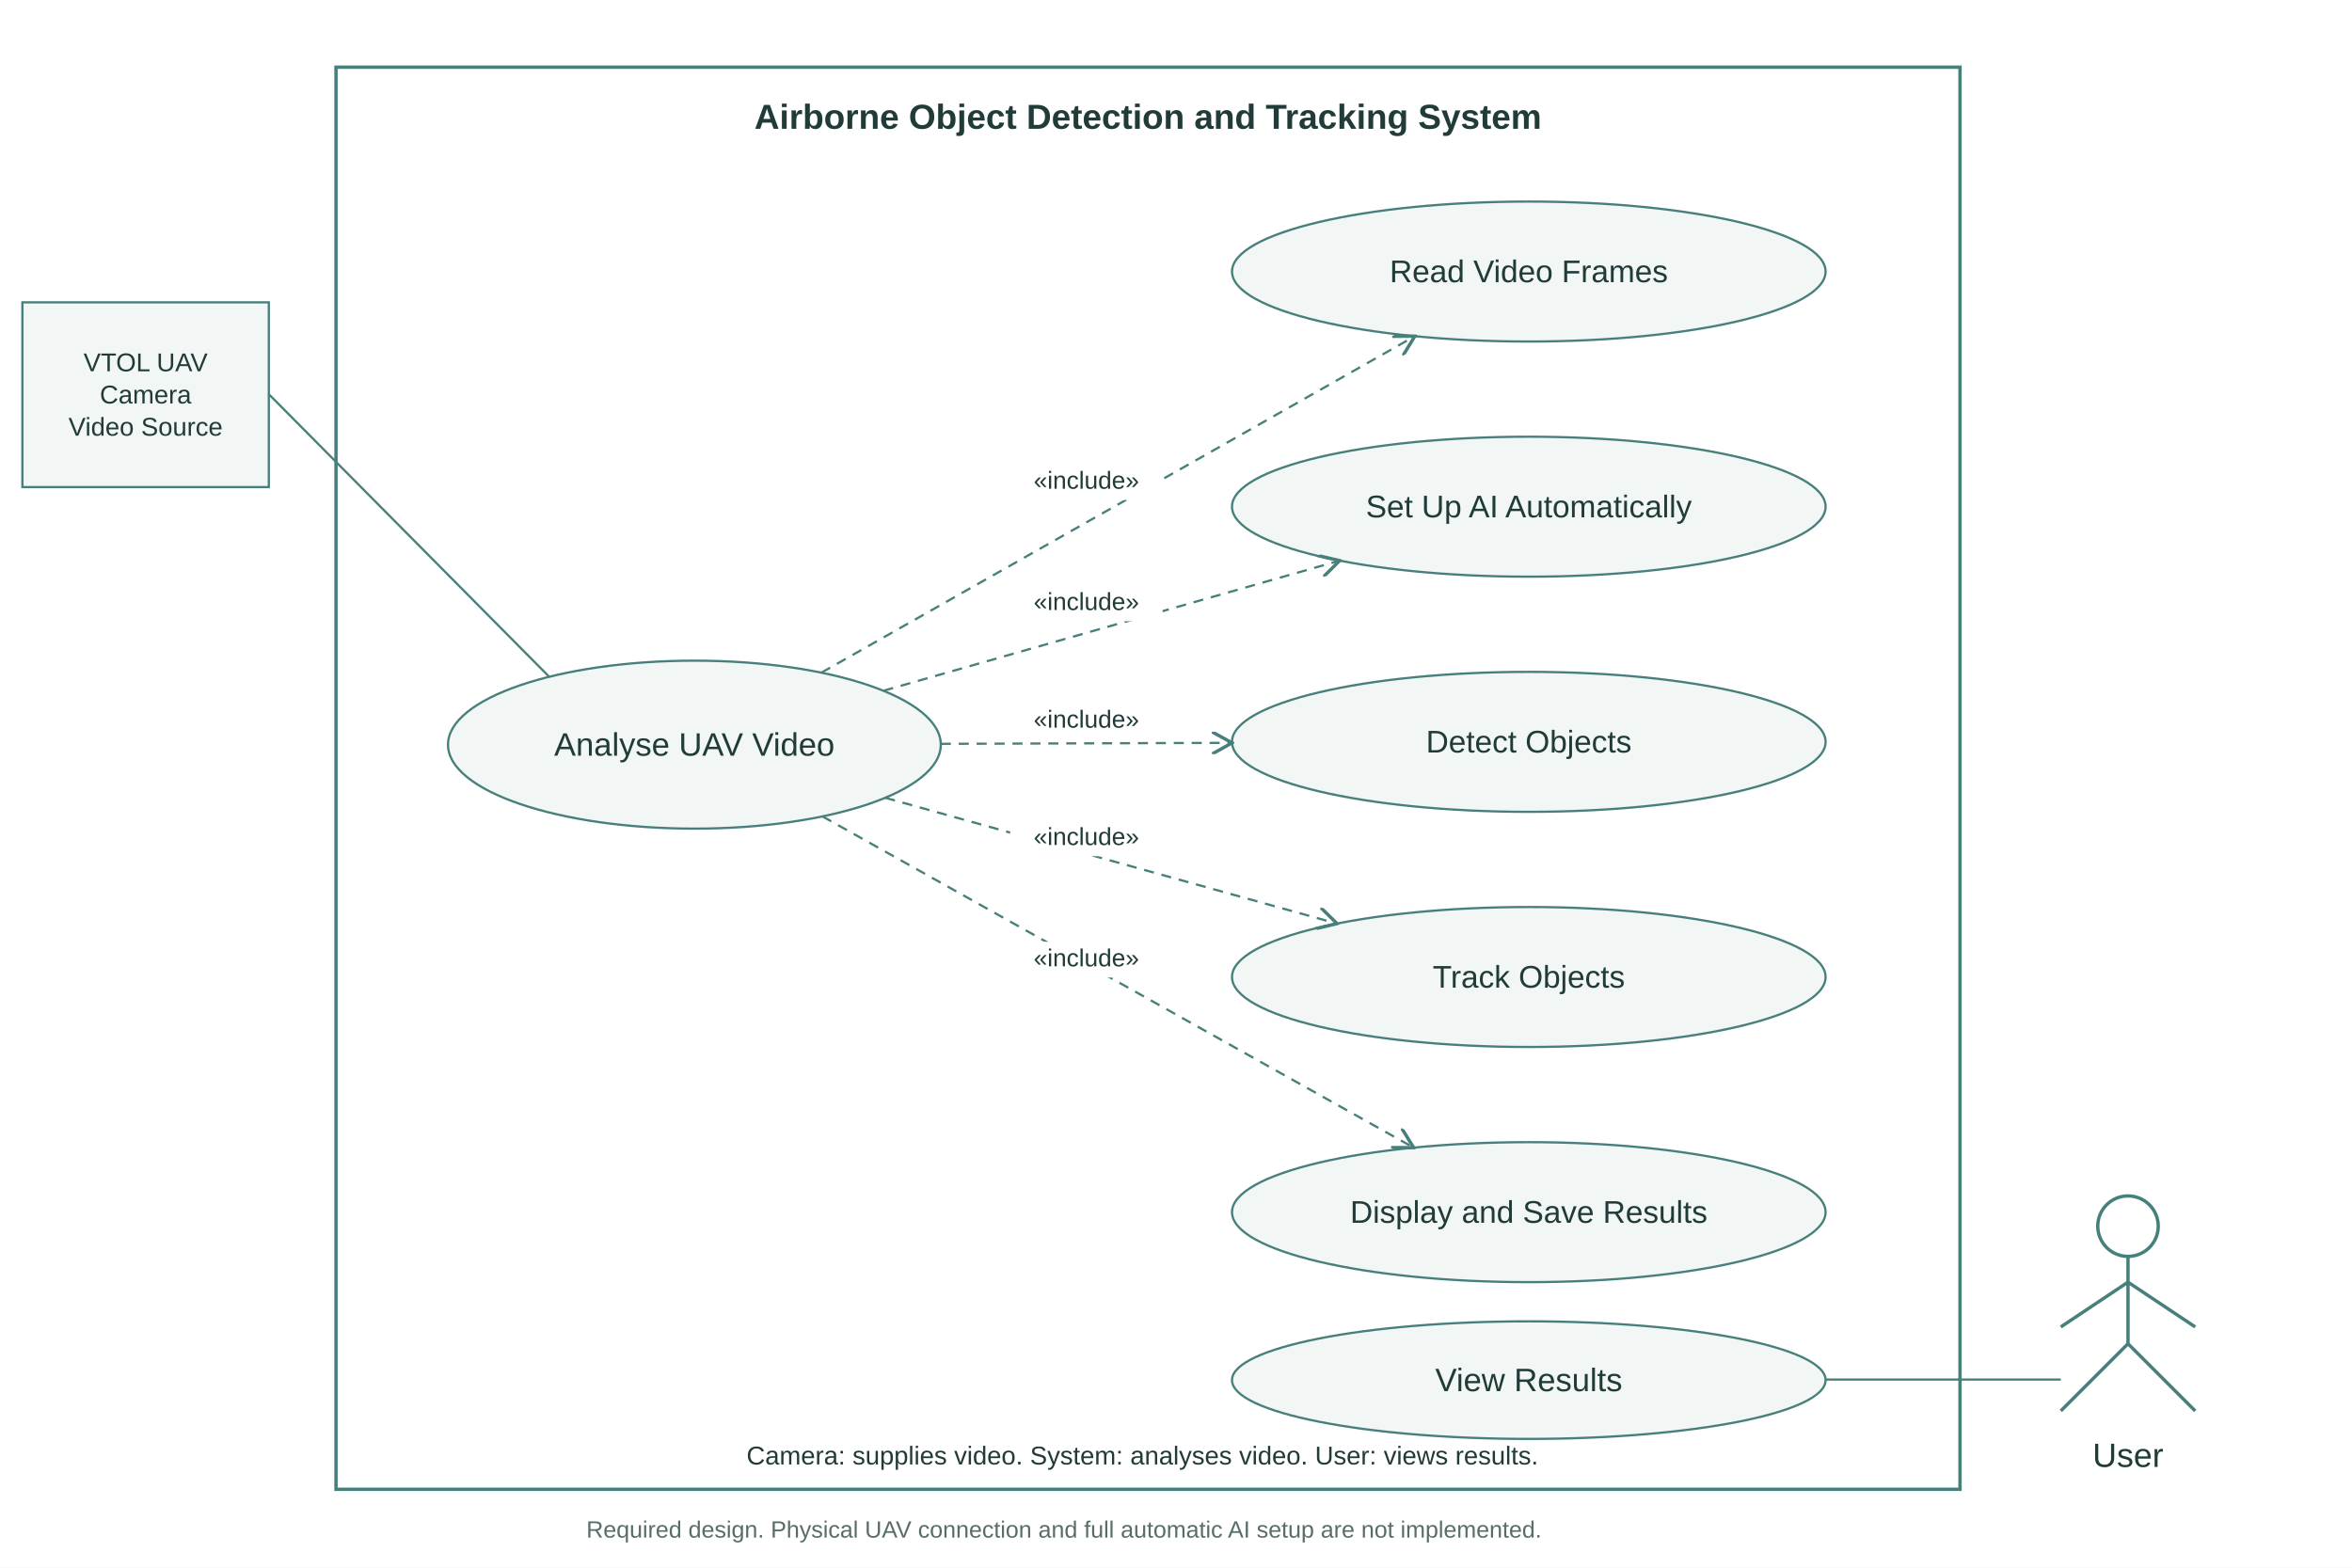
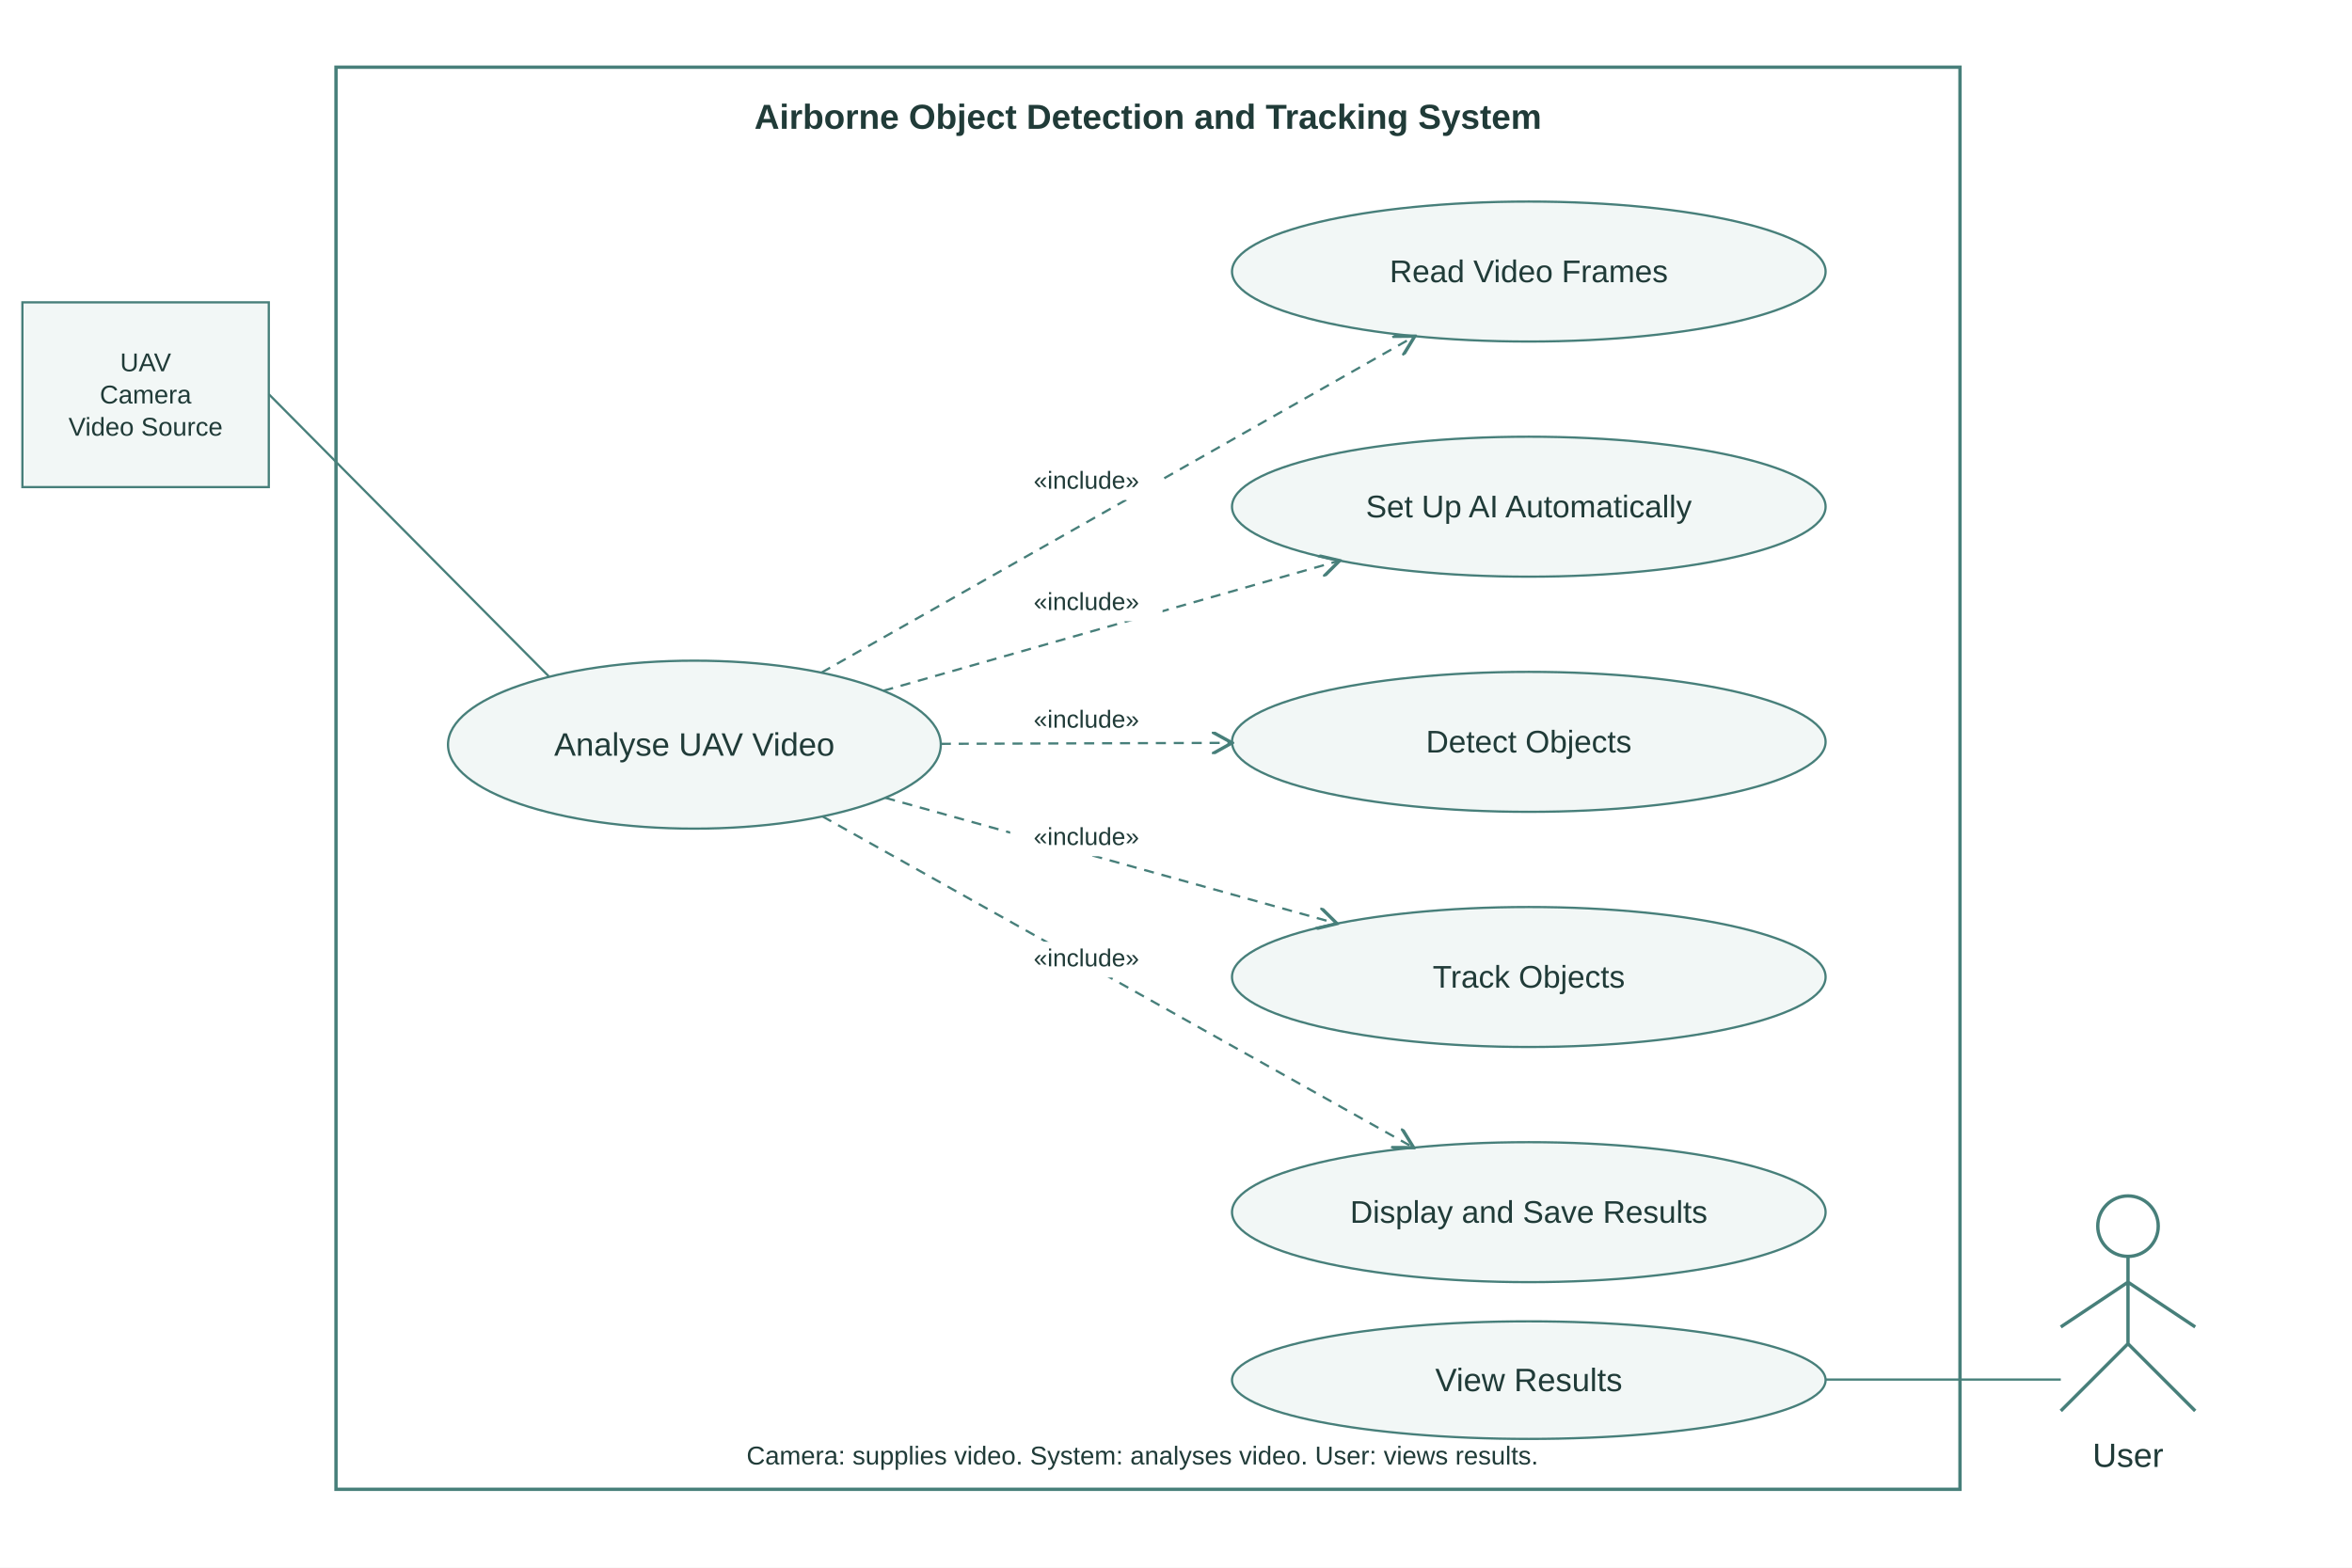
<svg xmlns="http://www.w3.org/2000/svg" width="4200" height="2800" viewBox="0 0 2100 1400">
  <rect width="2100" height="1400" fill="white" />
  <defs>
    <marker id="arr" markerWidth="10" markerHeight="9" refX="9" refY="4.5" orient="auto">
      <path d="M0 0L9 4.5L0 9Z" fill="#477F7A" />
    </marker>
    <marker id="open" markerWidth="10" markerHeight="10" refX="9" refY="5" orient="auto">
      <path d="M0 0L9 5L0 10" fill="none" stroke="#477F7A" stroke-width="1.5" />
    </marker>
  </defs>
  <g font-family="Arial, sans-serif" fill="#203B38" text-anchor="middle">
    <rect x="300" y="60" width="1450" height="1270" fill="white" stroke="#477F7A" stroke-width="3" />
    <text x="1025" y="115" font-size="31" font-weight="bold">Airborne Object Detection and Tracking System</text>
    <rect x="20" y="270" width="220" height="165" fill="#F2F7F6" stroke="#477F7A" stroke-width="2" />
-     <text x="130.0" y="331.57" font-size="23">VTOL UAV</text>
+     <text x="130.0" y="331.57" font-size="23">UAV</text>
    <text x="130.0" y="360.32" font-size="23">Camera</text>
    <text x="130.0" y="389.07" font-size="23">Video Source</text>
    <circle cx="1900" cy="1095" r="27" fill="white" stroke="#477F7A" stroke-width="3" />
    <path d="M1900 1122V1200M1900 1145L1840 1185M1900 1145L1960 1185M1900 1200L1840 1260M1900 1200L1960 1260" fill="none" stroke="#477F7A" stroke-width="3" />
    <text x="1900" y="1310" font-size="30">User</text>
    <ellipse cx="620.0" cy="665.0" rx="220.0" ry="75.0" fill="#F2F7F6" stroke="#477F7A" stroke-width="2" />
    <text x="620.0" y="674.86" font-size="29">Analyse UAV Video</text>
    <ellipse cx="1365.0" cy="1232.5" rx="265.0" ry="52.5" fill="#F2F7F6" stroke="#477F7A" stroke-width="2" />
    <text x="1365.0" y="1242.36" font-size="29">View Results</text>
    <ellipse cx="1365.0" cy="242.5" rx="265.0" ry="62.5" fill="#F2F7F6" stroke="#477F7A" stroke-width="2" />
    <text x="1365.0" y="252.02" font-size="28">Read Video Frames</text>
    <ellipse cx="1365.0" cy="452.5" rx="265.0" ry="62.5" fill="#F2F7F6" stroke="#477F7A" stroke-width="2" />
    <text x="1365.0" y="462.02" font-size="28">Set Up AI Automatically</text>
    <ellipse cx="1365.0" cy="662.5" rx="265.0" ry="62.5" fill="#F2F7F6" stroke="#477F7A" stroke-width="2" />
    <text x="1365.0" y="672.02" font-size="28">Detect Objects</text>
    <ellipse cx="1365.0" cy="872.5" rx="265.0" ry="62.5" fill="#F2F7F6" stroke="#477F7A" stroke-width="2" />
    <text x="1365.0" y="882.02" font-size="28">Track Objects</text>
    <ellipse cx="1365.0" cy="1082.5" rx="265.0" ry="62.5" fill="#F2F7F6" stroke="#477F7A" stroke-width="2" />
    <text x="1365.0" y="1092.02" font-size="28">Display and Save Results</text>
    <polyline points="240,352 490,604" fill="none" stroke="#477F7A" stroke-width="2" />
    <polyline points="1840,1232 1630,1232" fill="none" stroke="#477F7A" stroke-width="2" />
    <polyline points="733.346,600.72 1263.242,300.208" fill="none" stroke="#477F7A" stroke-width="2" stroke-dasharray="9 7" marker-end="url(#open)" />
    <rect x="902" y="414.464" width="136" height="32" fill="white" />
    <text x="970" y="436.464" font-size="22">«include»</text>
    <polyline points="788.73,616.872 1196.133,500.667" fill="none" stroke="#477F7A" stroke-width="2" stroke-dasharray="9 7" marker-end="url(#open)" />
    <rect x="902" y="522.77" width="136" height="32" fill="white" />
    <text x="970" y="544.77" font-size="22">«include»</text>
    <polyline points="839.989,664.262 1100.027,663.389" fill="none" stroke="#477F7A" stroke-width="2" stroke-dasharray="9 7" marker-end="url(#open)" />
    <rect x="902" y="627.825" width="136" height="32" fill="white" />
    <text x="970" y="649.825" font-size="22">«include»</text>
    <polyline points="790.369,712.452 1193.751,824.803" fill="none" stroke="#477F7A" stroke-width="2" stroke-dasharray="9 7" marker-end="url(#open)" />
    <rect x="902" y="732.627" width="136" height="32" fill="white" />
    <text x="970" y="754.627" font-size="22">«include»</text>
    <polyline points="734.338,729.075 1262.206,1024.894" fill="none" stroke="#477F7A" stroke-width="2" stroke-dasharray="9 7" marker-end="url(#open)" />
    <rect x="902" y="840.985" width="136" height="32" fill="white" />
    <text x="970" y="862.985" font-size="22">«include»</text>
    <text x="1020.0" y="1307.82" font-size="23" fill="#203B38" font-weight="normal">Camera: supplies video. System: analyses video. User: views results.</text>
-     <text x="950.0" y="1373.14" font-size="21" fill="#586D69" font-weight="normal">Required design. Physical UAV connection and full automatic AI setup are not implemented.</text>
  </g>
</svg>
